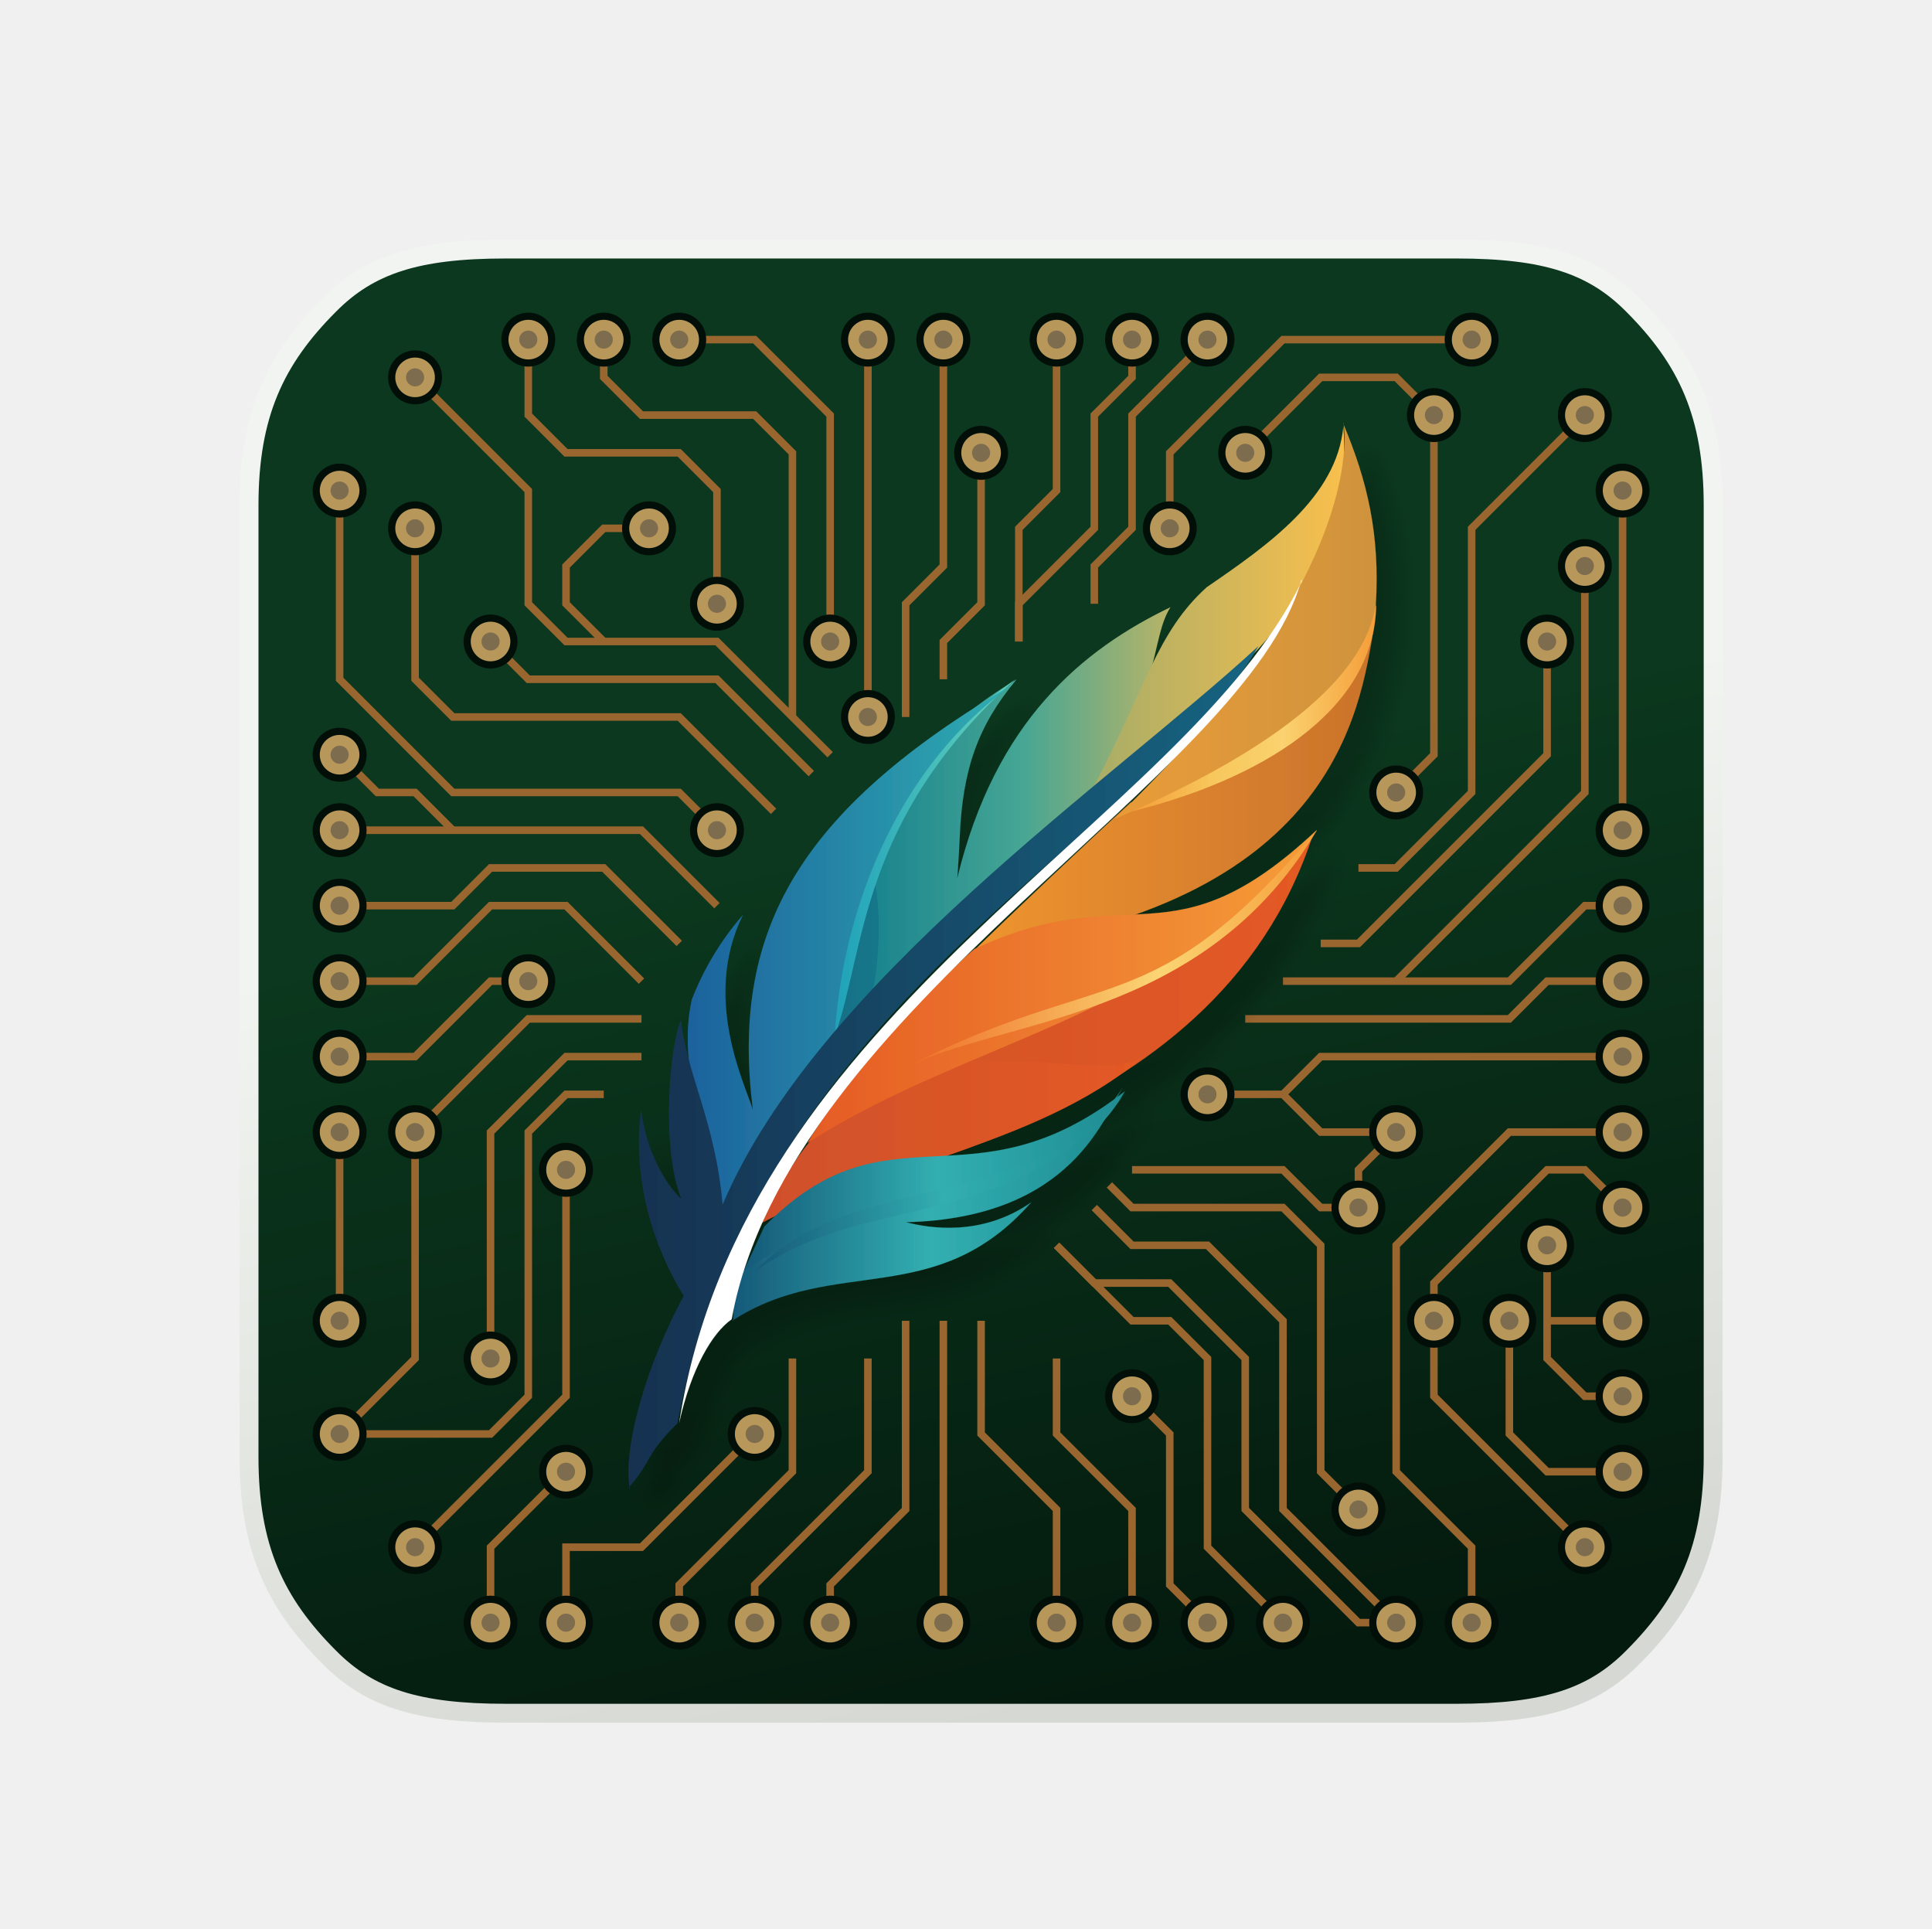
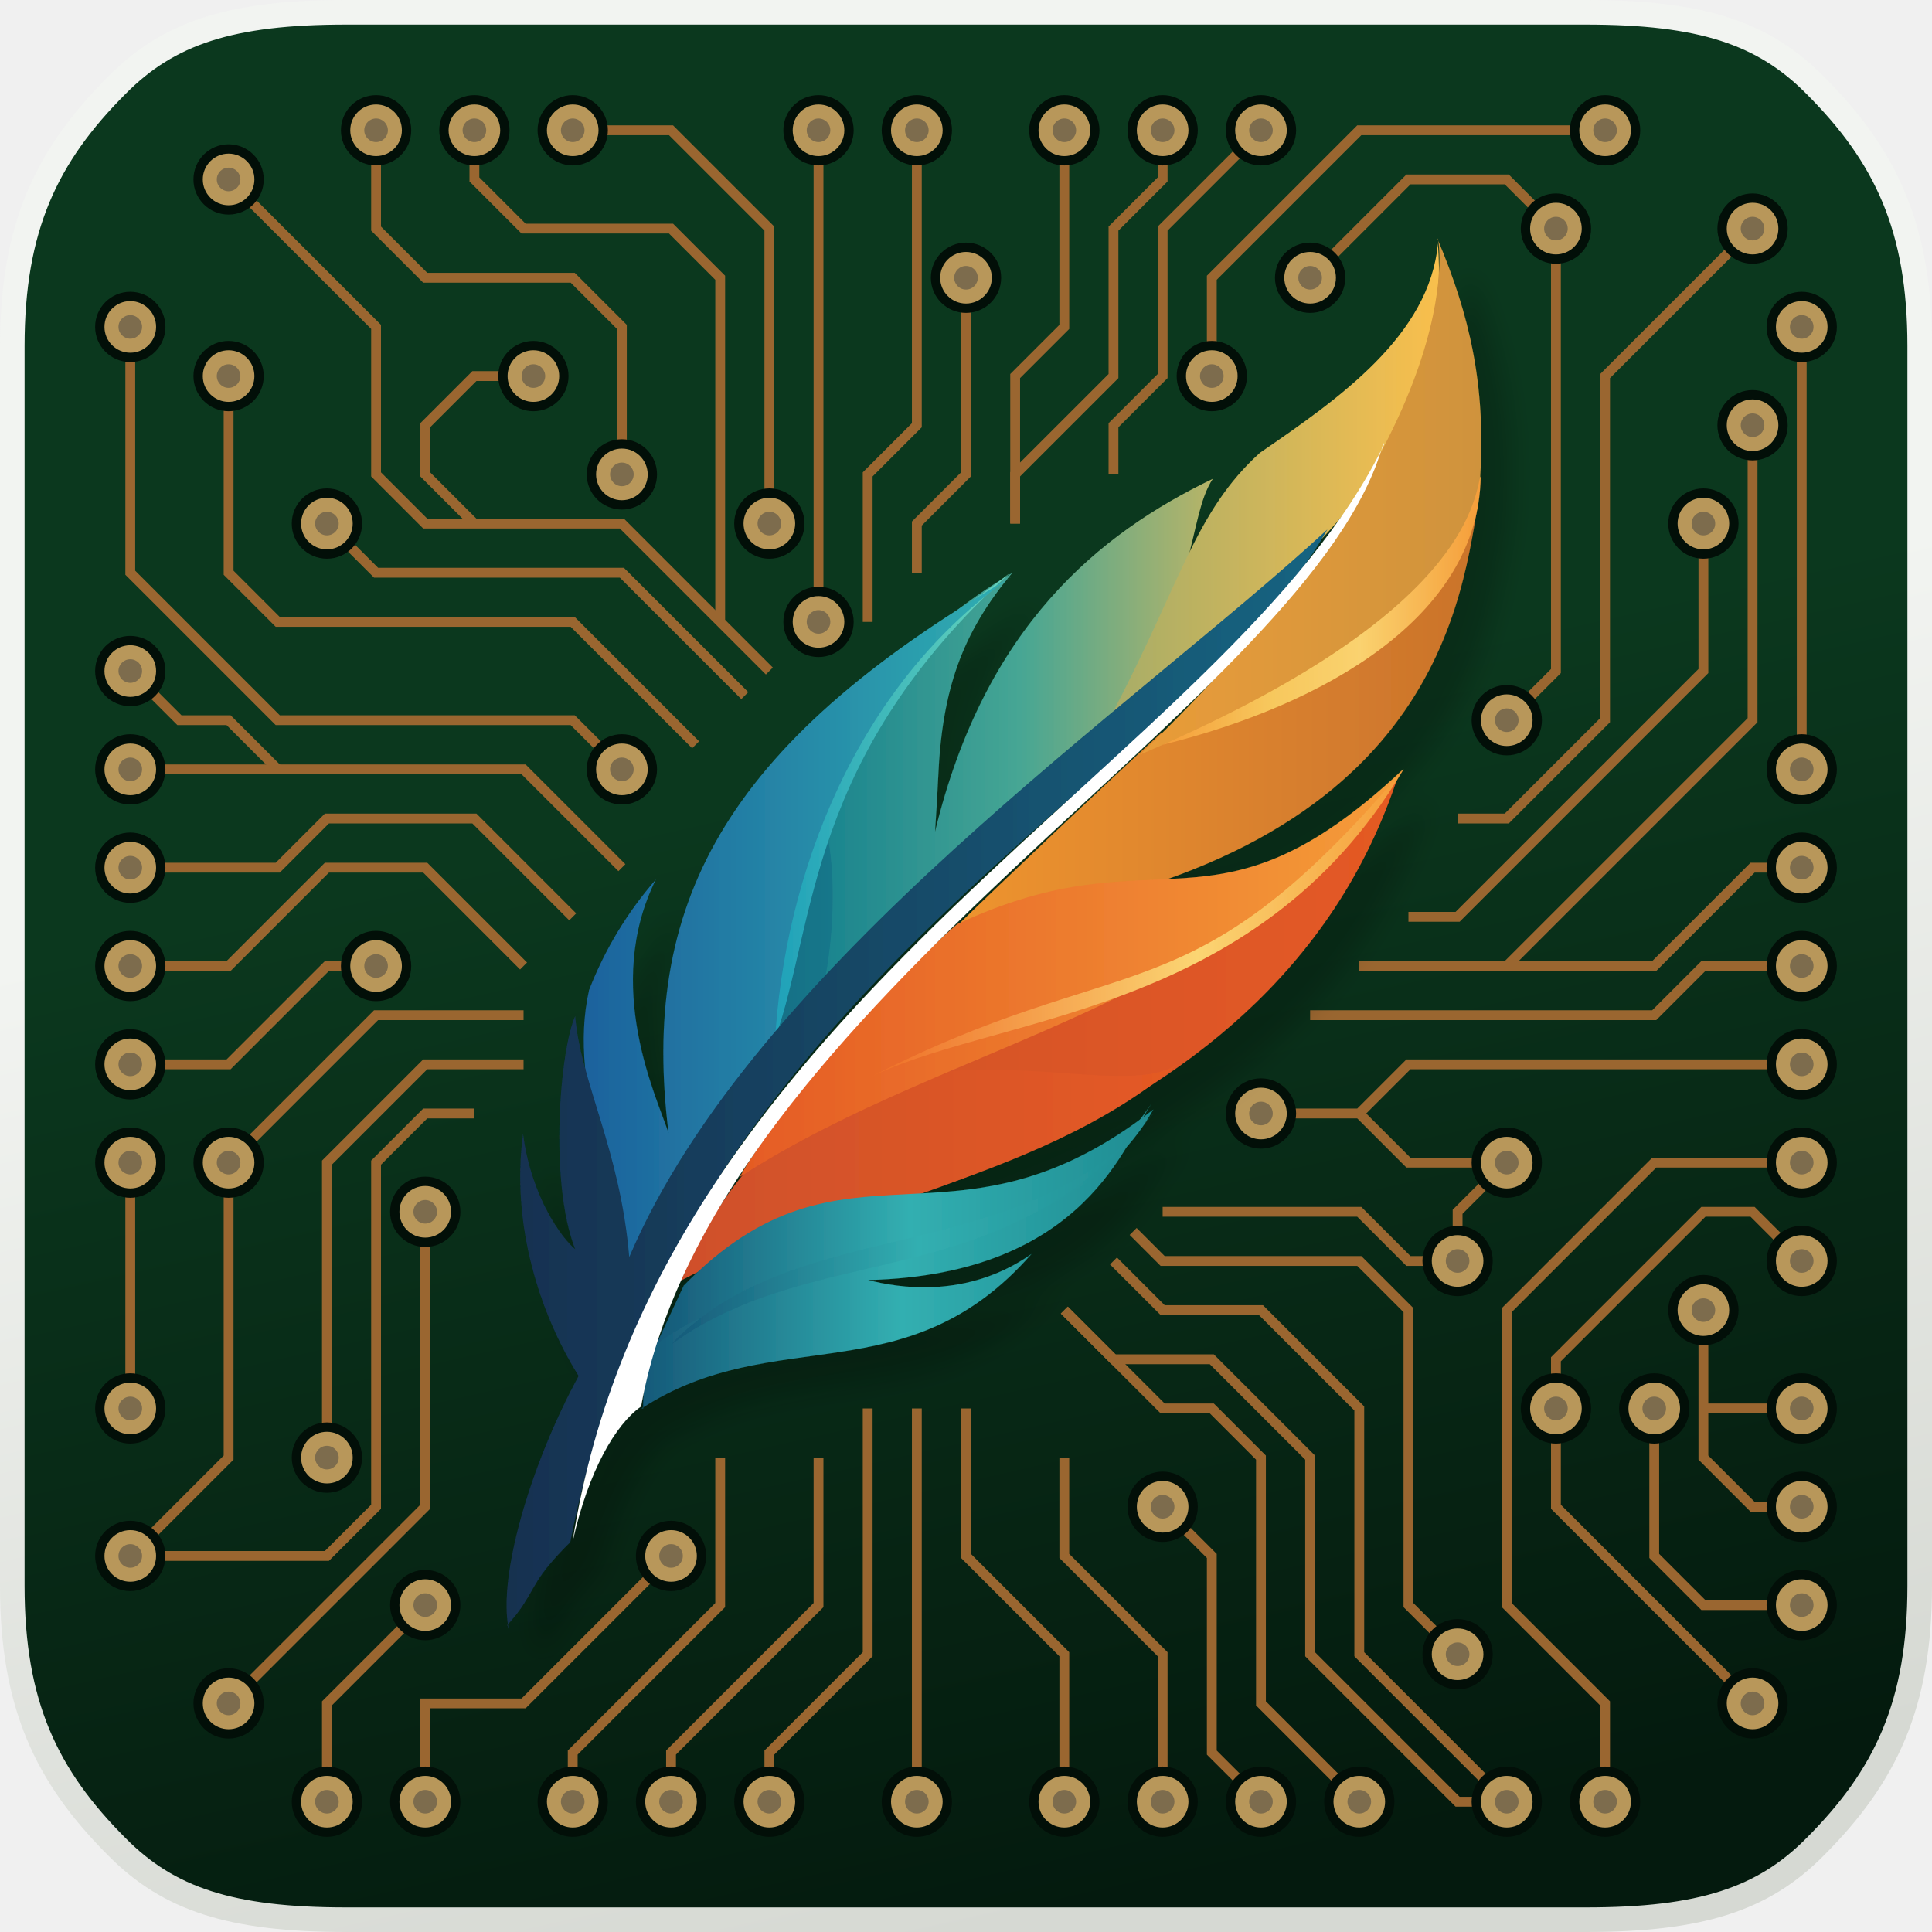
- <svg xmlns="http://www.w3.org/2000/svg" viewBox="0 0 51.2 51.1">
+ <svg xmlns="http://www.w3.org/2000/svg" viewBox="6.35 6.35 39.3 39.3">
  <defs>
    <linearGradient id="tcld-f">
      <stop offset="0" stop-color="#18828e" />
      <stop offset=".52" stop-color="#46a694" />
      <stop offset="1" stop-color="#b8b467" />
    </linearGradient>
    <linearGradient id="tcld-h">
      <stop offset="0" stop-color="#136f86" />
      <stop offset="1" stop-color="#17778a" />
    </linearGradient>
    <linearGradient id="tcld-i">
      <stop offset="0" stop-color="#1da0b9" />
      <stop offset="1" stop-color="#67d4bc" />
    </linearGradient>
    <linearGradient id="tcld-j">
      <stop offset="0" stop-color="#1c629d" />
      <stop offset="1" stop-color="#30afb2" />
    </linearGradient>
    <linearGradient id="tcld-l">
      <stop offset="0" stop-color="#cf502b" />
      <stop offset="1" stop-color="#e45a24" />
    </linearGradient>
    <linearGradient id="tcld-m">
      <stop offset="0" stop-color="#ee942f" />
      <stop offset="1" stop-color="#ca732c" />
    </linearGradient>
    <linearGradient id="tcld-o">
      <stop offset="0" stop-color="#ef6b25" />
      <stop offset=".62" stop-color="#fbd573" />
      <stop offset="1" stop-color="#f59d39" />
    </linearGradient>
    <linearGradient id="tcld-r">
      <stop offset="0" stop-color="#f59d39" />
      <stop offset=".33" stop-color="#f7c75c" />
      <stop offset=".62" stop-color="#fad26f" />
      <stop offset="1" stop-color="#f59d39" />
    </linearGradient>
    <linearGradient id="tcld-t">
      <stop offset="0" stop-color="#a7ad68" />
      <stop offset="1" stop-color="#f9bf4d" />
    </linearGradient>
    <linearGradient id="tcld-u">
      <stop offset="0" stop-color="#e99c39" />
      <stop offset="1" stop-color="#cf933c" />
    </linearGradient>
    <linearGradient id="tcld-k">
      <stop offset="0" stop-color="#165979" />
      <stop offset=".51" stop-color="#32afb1" />
      <stop offset="1" stop-color="#1f8c92" />
    </linearGradient>
    <linearGradient id="tcld-n">
      <stop offset="0" stop-color="#e55b24" />
      <stop offset="1" stop-color="#f59d39" />
    </linearGradient>
    <linearGradient id="tcld-w">
      <stop offset="0" stop-color="#143150" />
      <stop offset="1" stop-color="#196481" />
    </linearGradient>
    <linearGradient id="tcld-a" x1="6.25" x2="11.5" y1="26" y2="49.1" gradientUnits="userSpaceOnUse">
      <stop offset="0" stop-color="#0b381e" />
      <stop offset="1" stop-color="#041a0e" />
    </linearGradient>
    <linearGradient id="tcld-b" x1="6.25" x2="11.5" y1="26" y2="49.1" gradientUnits="userSpaceOnUse">
      <stop offset="0" stop-color="#f2f4f1" />
      <stop offset="1" stop-color="#d6d9d3" />
    </linearGradient>
    <filter id="tcld-d" width="1.09" height="1.06" x="-.03" y="-.021">
      <feGaussianBlur in="SourceAlpha" stdDeviation=".25" />
      <feOffset dx=".6" dy=".6" />
      <feComponentTransfer>
        <feFuncA slope=".19" type="linear" />
      </feComponentTransfer>
      <feMerge>
        <feMergeNode />
        <feMergeNode in="SourceGraphic" />
      </feMerge>
    </filter>
    <g id="tcld-c">
      <circle r=".62" fill="#b8975a" stroke="#020f08" stroke-width=".19" />
      <circle r=".24" fill="#7d6c4d" />
    </g>
  </defs>
  <path fill="url(#tcld-a)" stroke="url(#tcld-b)" stroke-width=".5" d="M13.39 6.6h25.22c2.35 0 3.61.42 4.66 1.48 1.44 1.44 2.13 2.9 2.13 5.31v25.22c0 2.41-.69 3.87-2.13 5.31-1.05 1.06-2.31 1.48-4.66 1.48H13.39c-2.35 0-3.61-.42-4.66-1.48-1.44-1.44-2.13-2.9-2.13-5.31V13.39c0-2.41.69-3.87 2.13-5.31 1.05-1.06 2.31-1.48 4.66-1.48Z" />
  <g fill="none" stroke="#9a6630" stroke-width=".2">
    <path d="M9 13v5l3 3h6l1 1M11 10l3 3v3l1 1h4l3 3M14 9v2l1 1h3l1 1v3" />
    <path d="M16 9v1l1 1h3l1 1v7" />
    <path d="M18 9h2l2 2v6M38 35v-1l3-3h1l1 1M43 28h-8l-1 1h-2M36 32v-1l1-1h-2l-1-1M43 26h-2l-1 1h-7M43 24h-1l-2 2h-6M43 13v9" />
    <path d="M42 15v6l-5 5" />
    <path d="M41 17v3l-5 5h-1" />
    <path d="m42 11-3 3v7l-2 2h-1" />
    <path d="M38 11v9l-1 1M33 12l2-2h2l1 1" />
    <path d="M31 14v-2l3-3h5M32 9l-2 2v3l-1 1v1M30 9v1l-1 1v3l-2 2v1" />
    <path d="M28 9v4l-1 1v3M17 14h-1l-1 1v1l1 1M23 9v10M25 9v6l-1 1v3M26 12v4l-1 1v1M13 17l1 1h5l2.5 2.5" />
    <path d="M11 14v4l1 1h6l2.5 2.5M9 22h8l2 2" />
    <path d="M9 24h3l1-1h3l2 2" />
    <path d="M9 26h2l2-2h2l2 2M9 20l1 1h1l1 1M9 28h2l2-2h1M9 30v5M11 30l3-3h3M9 38l2-2v-6M13 36v-6l2-2h2" />
    <path d="M9 38h4l1-1v-7l1-1h1" />
    <path d="M15 31v6l-4 4M15 39l-2 2v2M15 43v-2h2l3-3" />
    <path d="M18 43v-1l3-3v-3M20 43v-1l3-3v-3" />
    <path d="M22 43v-1l2-2v-5M25 43v-8M28 43v-3l-2-2v-3M28 36v2l2 2v3M30 37l1 1v4l1 1M37 43h-1l-3-3v-4l-2-2h-2l-1-1" />
    <path d="m34 43-2-2v-5l-1-1h-1l-2-2M36 40l-1-1v-6l-1-1h-4l-.6-.6" />
    <path d="m37 43-3-3v-5l-2-2h-2l-1-1M36 32h-1l-1-1h-4M39 43v-2l-2-2v-6l3-3h3" />
    <path d="m42 41-4-4v-2" />
    <path d="M43 39h-2l-1-1v-3M43 37h-1l-1-1v-3M43 35h-2" />
  </g>
  <use x="11" y="10" href="#tcld-c" />
  <use x="14" y="9" href="#tcld-c" />
  <use x="16" y="9" href="#tcld-c" />
  <use x="18" y="9" href="#tcld-c" />
  <use x="23" y="9" href="#tcld-c" />
  <use x="25" y="9" href="#tcld-c" />
  <use x="28" y="9" href="#tcld-c" />
  <use x="30" y="9" href="#tcld-c" />
  <use x="32" y="9" href="#tcld-c" />
  <use x="39" y="9" href="#tcld-c" />
  <use x="26" y="12" href="#tcld-c" />
  <use x="31" y="14" href="#tcld-c" />
  <use x="33" y="12" href="#tcld-c" />
  <use x="38" y="11" href="#tcld-c" />
  <use x="42" y="11" href="#tcld-c" />
  <use x="43" y="13" href="#tcld-c" />
  <use x="42" y="15" href="#tcld-c" />
  <use x="41" y="17" href="#tcld-c" />
  <use x="37" y="21" href="#tcld-c" />
  <use x="43" y="22" href="#tcld-c" />
  <use x="43" y="24" href="#tcld-c" />
  <use x="43" y="26" href="#tcld-c" />
  <use x="43" y="28" href="#tcld-c" />
  <use x="43" y="30" href="#tcld-c" />
  <use x="30" y="37" href="#tcld-c" />
  <use x="34" y="43" href="#tcld-c" />
  <use x="32" y="43" href="#tcld-c" />
  <use x="30" y="43" href="#tcld-c" />
  <use x="28" y="43" href="#tcld-c" />
  <use x="25" y="43" href="#tcld-c" />
  <use x="22" y="43" href="#tcld-c" />
  <use x="20" y="43" href="#tcld-c" />
  <use x="18" y="43" href="#tcld-c" />
  <use x="15" y="43" href="#tcld-c" />
  <use x="13" y="43" href="#tcld-c" />
  <use x="11" y="41" href="#tcld-c" />
  <use x="15" y="39" href="#tcld-c" />
  <use x="20" y="38" href="#tcld-c" />
  <use x="9" y="38" href="#tcld-c" />
  <use x="13" y="36" href="#tcld-c" />
  <use x="15" y="31" href="#tcld-c" />
  <use x="11" y="30" href="#tcld-c" />
  <use x="9" y="30" href="#tcld-c" />
  <use x="9" y="35" href="#tcld-c" />
  <use x="9" y="28" href="#tcld-c" />
  <use x="9" y="26" href="#tcld-c" />
  <use x="9" y="24" href="#tcld-c" />
  <use x="9" y="22" href="#tcld-c" />
  <use x="9" y="20" href="#tcld-c" />
  <use x="14" y="26" href="#tcld-c" />
  <use x="19" y="22" href="#tcld-c" />
  <use x="23" y="19" href="#tcld-c" />
  <use x="22" y="17" href="#tcld-c" />
  <use x="19" y="16" href="#tcld-c" />
  <use x="17.2" y="14" href="#tcld-c" />
  <use x="11" y="14" href="#tcld-c" />
  <use x="13" y="17" href="#tcld-c" />
  <use x="9" y="13" href="#tcld-c" />
  <use x="43" y="32" href="#tcld-c" />
  <use x="38" y="35" href="#tcld-c" />
  <use x="40" y="35" href="#tcld-c" />
  <use x="41" y="33" href="#tcld-c" />
  <use x="43" y="35" href="#tcld-c" />
  <use x="43" y="37" href="#tcld-c" />
  <use x="43" y="39" href="#tcld-c" />
  <use x="42" y="41" href="#tcld-c" />
  <use x="39" y="43" href="#tcld-c" />
  <use x="37" y="43" href="#tcld-c" />
  <use x="36" y="40" href="#tcld-c" />
  <use x="36" y="32" href="#tcld-c" />
  <use x="37" y="30" href="#tcld-c" />
  <use x="32" y="29" href="#tcld-c" />
  <g filter="url(#tcld-d)">
    <path fill="url(#tcld-f)" d="M29 20.9c1.78-2.56 1.49-3.99 2.02-4.81-2.31 1.11-4.64 3-5.65 7.18.032-.478.053-.836.064-1.1.077-1.79.482-2.94 1.51-4.17-4.19 2.5-3.84 5.4-4.12 8.67z" />
    <path fill="url(#tcld-h)" d="M22 27.8c.468-1.77.644-3.33 1.2-4.36.149.833.106 1.98-.085 2.91-.256.376-.793.969-1.12 1.45z" />
    <path fill="url(#tcld-i)" d="M26.9 18c-2.6 2.06-5.59 2.52-4.78 9.47.835-2.36.641-5.73 4.78-9.47" />
    <path fill="url(#tcld-j)" d="M26.9 18.1c-5.89 3.43-7.52 6.7-6.95 11.3-.235-.727-1.34-2.98-.258-5.16a7.6 7.6 0 0 0-1.36 2.25c-.469 2.09.744 4.19.697 5.67l3.08-4.54c.178-3.49 1.68-7.35 4.8-9.53z" />
    <path fill="url(#tcld-k)" d="M19.4 35c2.71-1.76 5.4-.256 7.93-3.14-1.32.925-2.73.682-3.32.528 4.45-.11 5.26-2.86 5.75-3.57-2.77 4.07-6.87 2.39-10.1 4.88-.264.793-.225 1.3-.225 1.3z" />
    <path fill="url(#tcld-l)" d="M20.7 32.2c3.08-7.82 7.71-2.19 14.1-10.1-2.63 8.17-12.8 8.94-14.1 10.1" />
    <path fill="url(#tcld-l)" d="M20.2 32.4c2.76-6.55 8.52-3.35 10.1-4.4-2.78 2.41-7.61 3.06-10.1 4.4" />
    <path fill="url(#tcld-m)" d="M25.8 25.2c.859-.837 3.02-2.89 4.16-3.93.55-.176 5.16-1.42 6.45-4.64-.374 2.2-1.04 7.4-10.6 8.56z" />
    <path fill="url(#tcld-n)" d="M34.9 22c-3.67 4.98-9.04 5.42-13.5 8.29.581-1.08 2.85-3.79 4.42-5.14 4.14-1.94 5.19.486 9.06-3.14z" />
    <path fill="url(#tcld-o)" d="M34.9 22c-4.42 5.2-5.61 3.54-11 6.34 2.53-1.36 7.97-1.21 11-6.34" />
    <path fill="url(#tcld-k)" d="m19.7 33.7.559-1.2c3.3-3.37 5.46-.384 9.55-3.58-1.85 3.35-7.67 2.9-10.1 4.77z" />
    <path fill="url(#tcld-r)" d="M30 21.5c2.29-1.17 4.07-2.02 6.47-5.46-.043 2.86-3.19 4.65-6.47 5.46" />
    <path fill="url(#tcld-t)" d="M35.6 11.3c.376 5.07-4.39 7.68-6.65 9.61 1.42-2.69 1.7-4.15 3.03-5.35 1.62-1.11 3.45-2.39 3.62-4.26" />
    <path fill="url(#tcld-u)" d="M35.6 11.2s.816 3.9-6.06 10.5c6.28-2.68 6.77-4.9 6.92-5.66.114-1.87-.22-3.29-.864-4.82z" />
    <path fill="url(#tcld-w)" d="M16.7 39.5c-.235-1.1.461-3.4 1.42-5.16-.799-1.28-1.38-3.1-1.13-4.93.164 1.29.798 2.14 1.06 2.35-.54-1.38-.305-4.08 0-4.74.117 1.36.915 2.72 1.1 4.9 2.53-5.94 10.3-11.2 14.2-14.8-2.79 4.98-13.2 9.28-15.4 20.6 0 0-.342.33-.564.636-.234.321-.323.631-.718 1.05z" />
    <path fill="url(#tcld-k)" d="M20 33.7c2.58-2.73 7.25-1.5 9.86-4.76-3.09 3.84-6.81 2.56-9.86 4.76" />
    <path fill="#fff" d="M34.5 15.4C31.4 21.79 19.7 26.7 18 37.7c.318-1.43.874-2.38 1.39-2.74 1.5-8.27 13.7-14.4 15.1-19.6z" />
  </g>
</svg>
